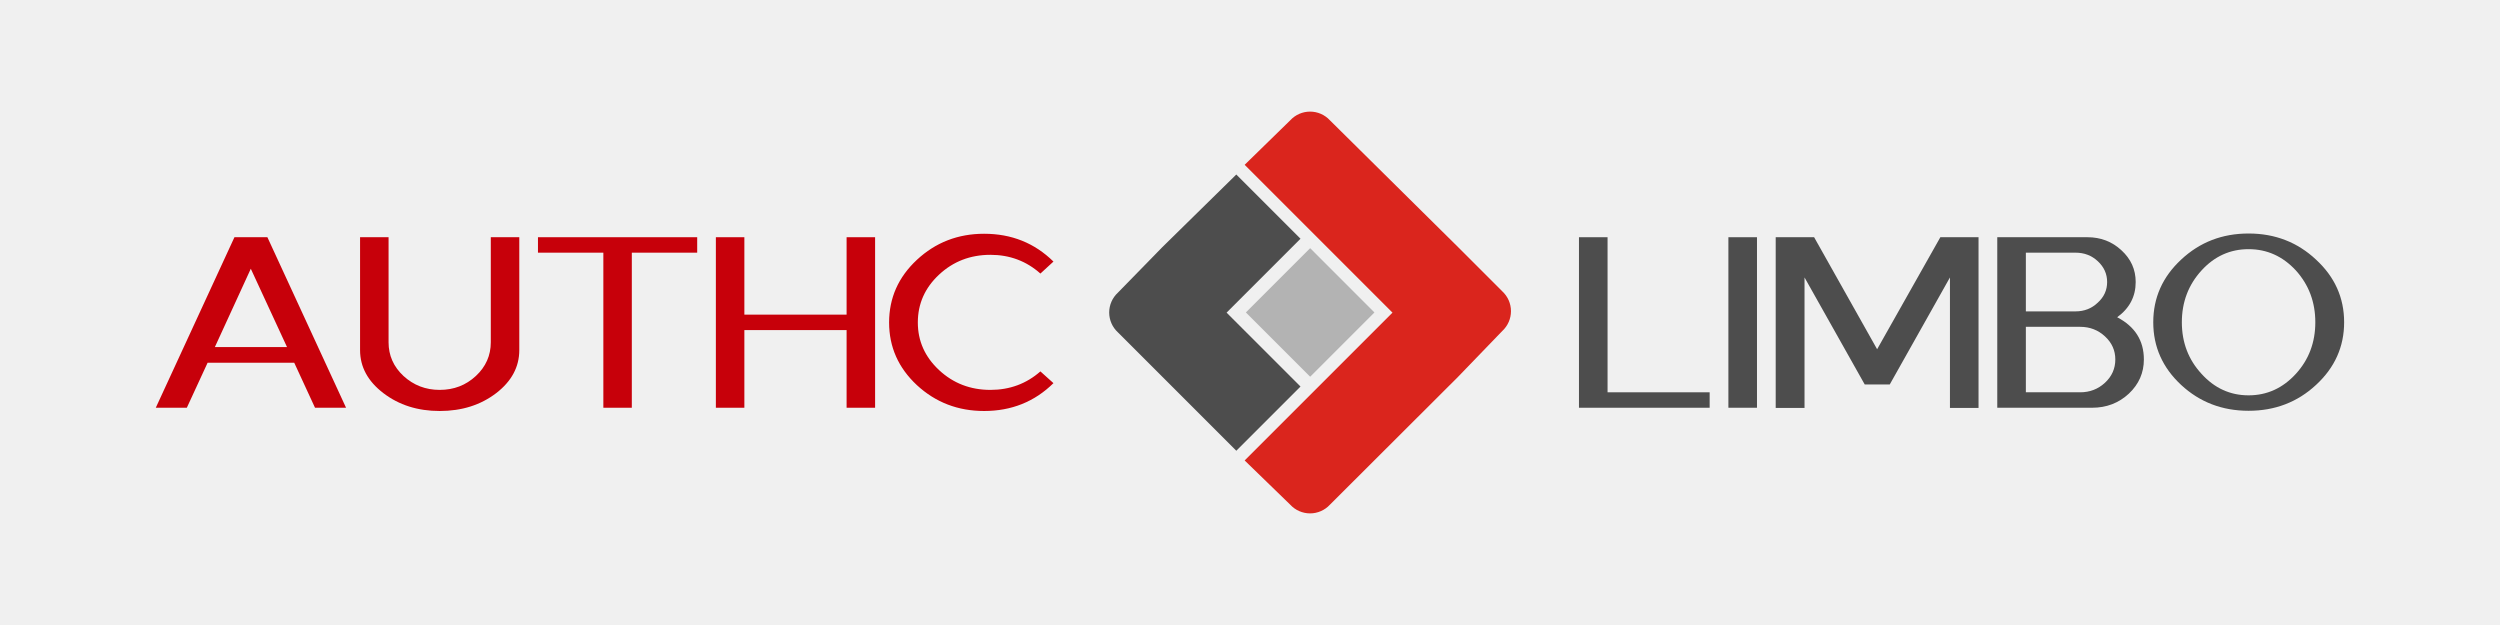
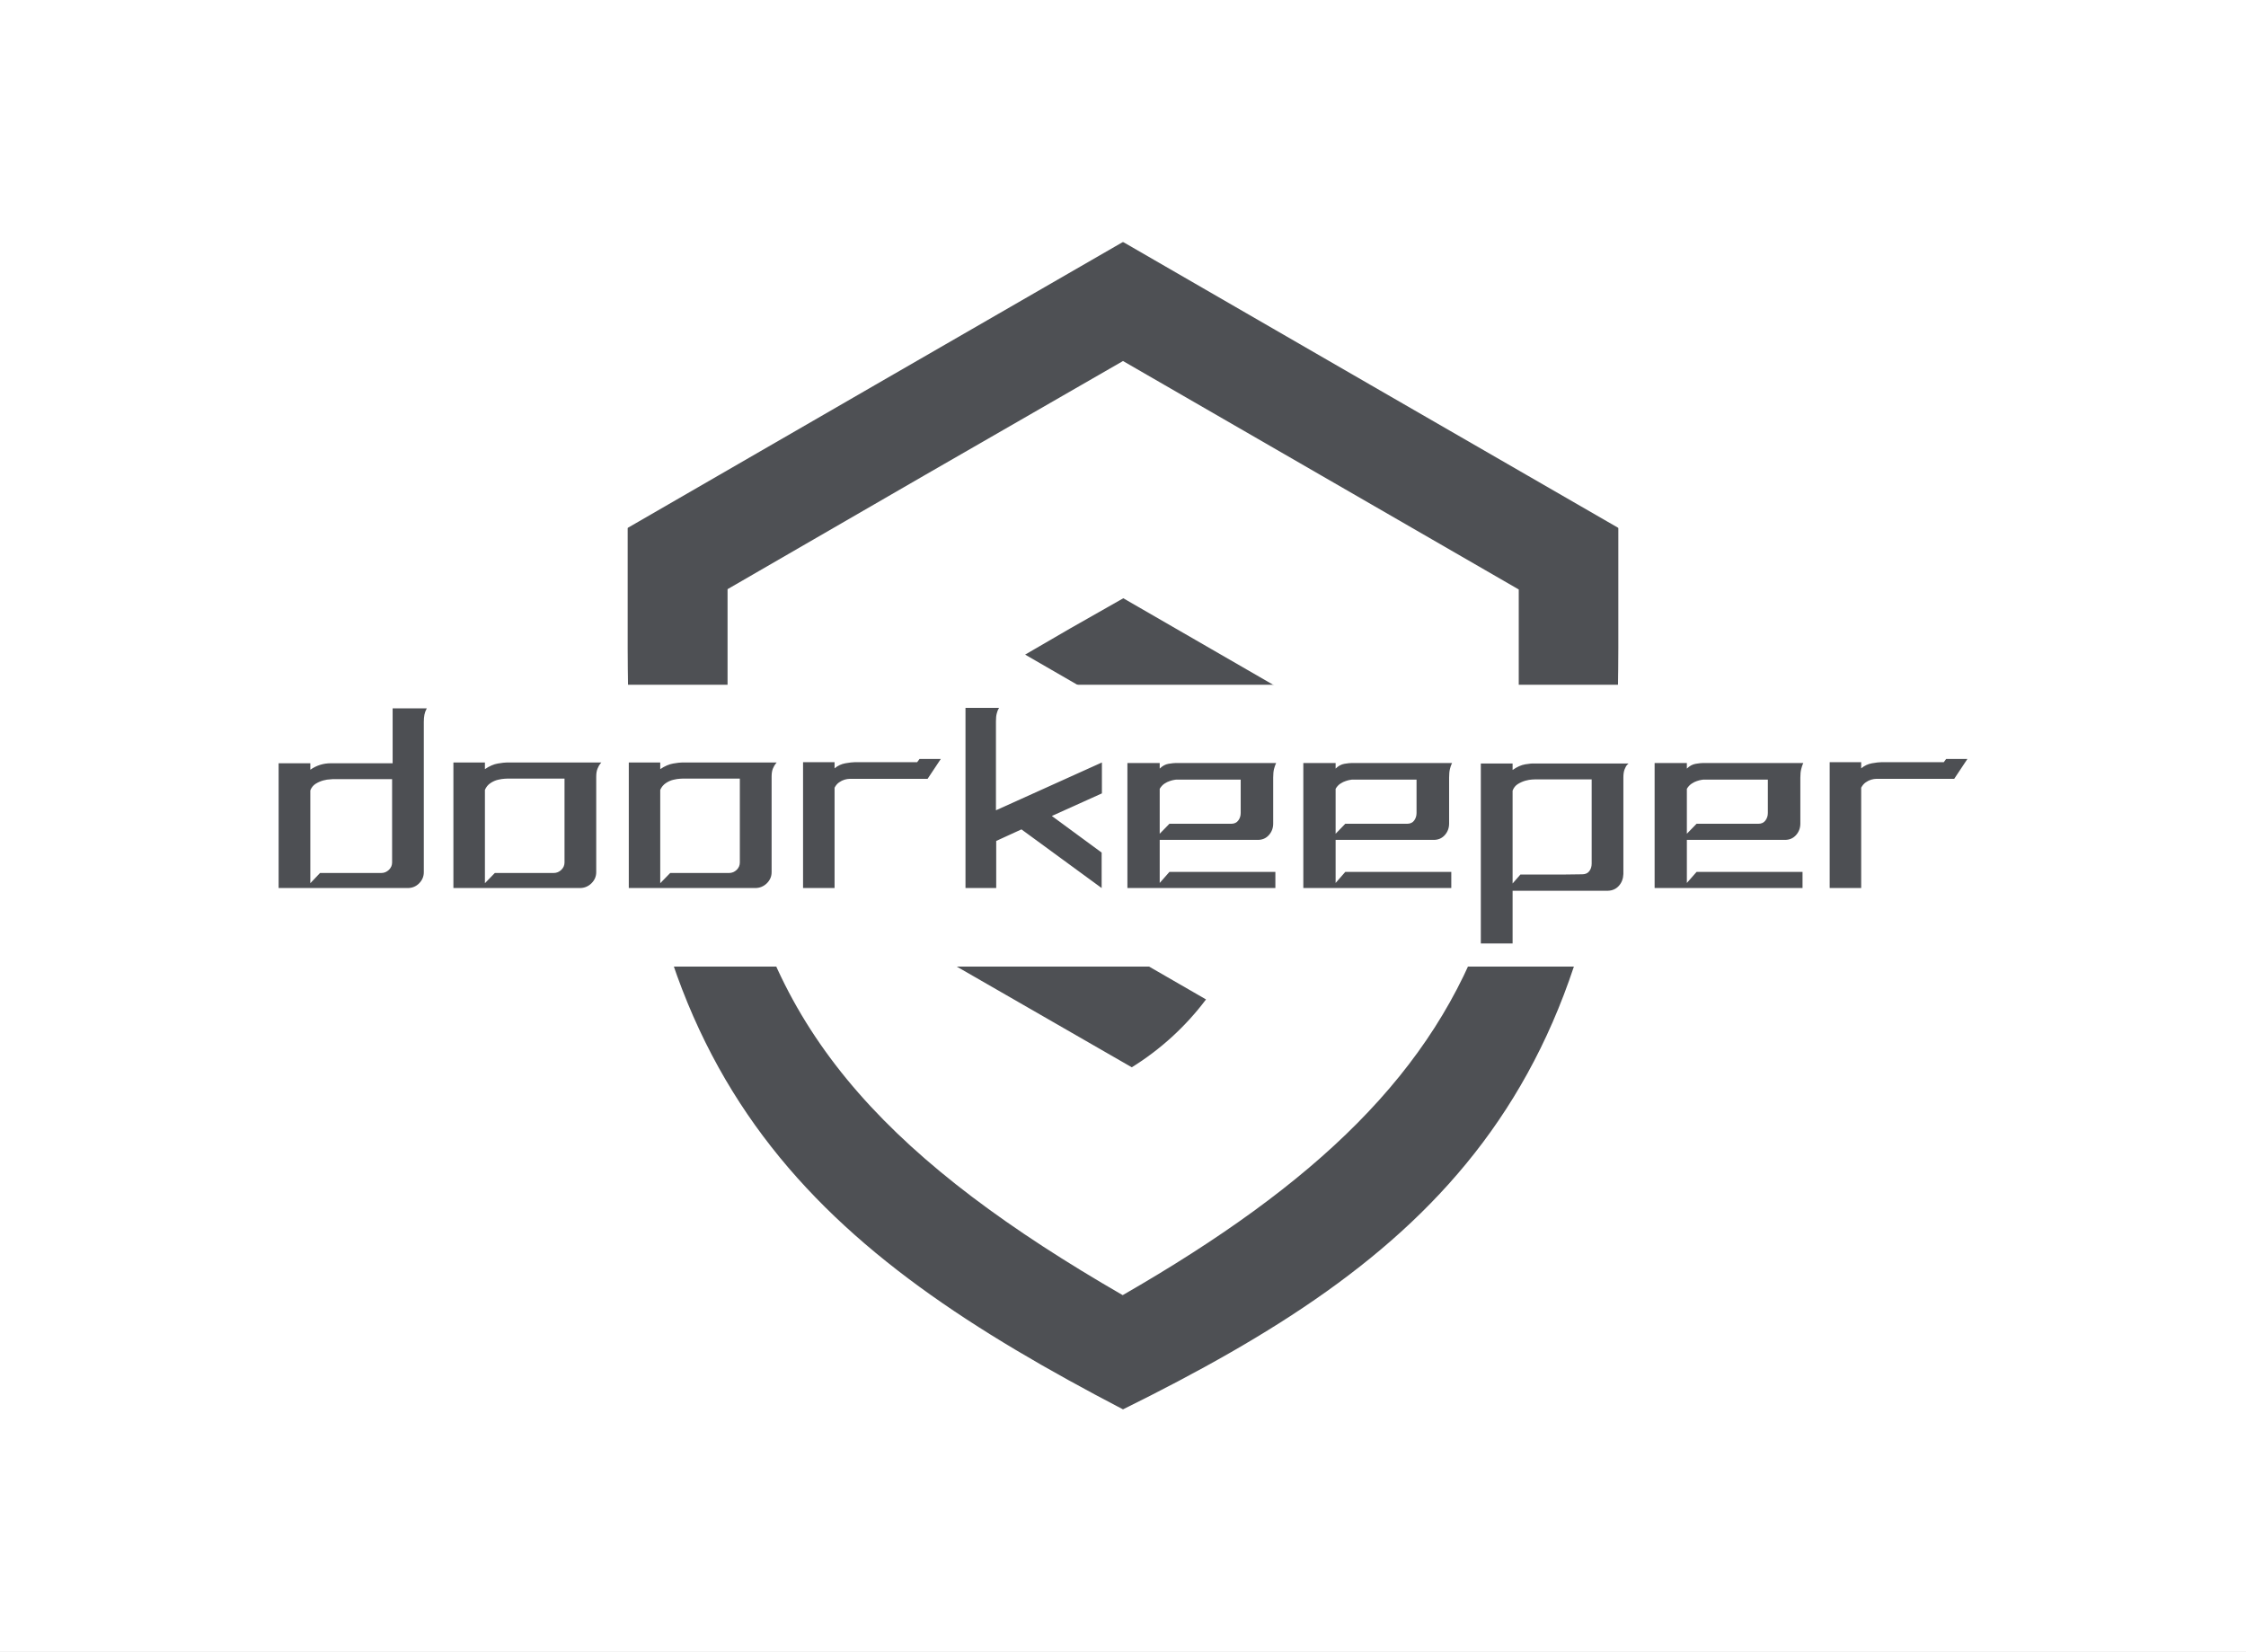
- <svg xmlns="http://www.w3.org/2000/svg" data-noselect="" viewBox="53.889 215.127 660.96 168" width="400" height="100" preserveAspectRatio="xMidYMid meet" version="1.1" style="background: rgba(255, 255, 255, 0);">
-   <defs>
-     <pattern id="wm_tile" x="0" y="0" width="21%" height="83%" patternunits="objectBoundingBox">
-       <g id="wm_lm" transform="translate(-188, -323)" fill="#cccccc">
-         <text font-size="10" transform="translate(270.491, 373.2458) rotate(-390) translate(-270.491, -373.2458)" />
+ <svg xmlns="http://www.w3.org/2000/svg" data-v-1e121de1="" version="1.0" width="100%" height="100%" viewBox="0 0 340 250" preserveAspectRatio="xMidYMid meet" color-interpolation-filters="sRGB" class="el-tooltip" style="margin: auto;">
+   <rect data-v-1e121de1="" x="0" y="0" width="100%" height="100%" fill="#ffffff" fill-opacity="1" class="background" />
+   <rect data-v-1e121de1="" x="0" y="0" width="100%" height="100%" fill="url(#watermark)" fill-opacity="1" class="watermarklayer" />
+   <g data-v-1e121de1="" class="iconmbgsvg" transform="translate(42.175,36.62844)">
+     <g fill="#4d4f53" hollow-target="textRect">
+       <g transform="translate(52.82498,0)" mask="url(#683dd38f-1136-4832-9986-965bc6dd055d)">
+         <rect fill="#4d4f53" fill-opacity="0" stroke-width="2" x="0" y="0" width="150" height="176.743" class="image-rect" />
+         <svg filter="url(#colors2775008635)" x="0" y="0" width="150" height="176.743" filtersec="colorsf5373290138" class="image-svg-svg primary">
+           <svg viewBox="0 0 32.7 38.53">
+             <g>
+               <path d="M16.35 3.93l6.53 3.77 6.53 3.77v4.13a23.83 23.83 0 0 1-.25 3.55l-12.8-7.39-1.76 1-1.48.86 15.22 8.79c-1.73 5-5.62 8.68-12 12.35-7.48-4.32-11.54-8.48-12.7-15l13 7.48A9 9 0 0 0 19.09 25L3.3 15.89v-4.43l6.52-3.77M16.35 0l8.17 4.72 8.18 4.72v4c0 14.84-6.48 20.21-16.35 25.09C6.48 33.38 0 28 0 13.44v-4l8.17-4.72z" fill="#e50d00" fill-rule="evenodd" />
+             </g>
+           </svg>
+         </svg>
+         <defs>
+           <filter id="colors2775008635">
+             <feColorMatrix type="matrix" values="0 0 0 0 0.301  0 0 0 0 0.309  0 0 0 0 0.324  0 0 0 1 0" class="icon-fecolormatrix" />
+           </filter>
+           <filter id="colorsf5373290138">
+             <feColorMatrix type="matrix" values="0 0 0 0 0.996  0 0 0 0 0.996  0 0 0 0 0.996  0 0 0 1 0" class="icon-fecolormatrix" />
+           </filter>
+           <filter id="colorsb9380969100">
+             <feColorMatrix type="matrix" values="0 0 0 0 0  0 0 0 0 0  0 0 0 0 0  0 0 0 1 0" class="icon-fecolormatrix" />
+           </filter>
+         </defs>
      </g>
-     </pattern>
-   </defs>
-   <rect x="53.889" y="215.127" width="100%" height="100%" style="fill: url(#wm_tile);" />
-   <defs />
-   <g id="shape_ejdWc8iZvA" transform="translate(346.519,245.1274) rotate(0,54,54) scale(1,1)" filter="" style="cursor: move; opacity: 1;">
-     <g>
-       <rect fill="rgba(0,0,0,0)" width="128" height="128" x="-10" y="-10" />
-       <svg viewBox="-0.022 -0.022 14.894 14.894" width="108" height="108" preserveAspectRatio="none" data-parent="shape_ejdWc8iZvA">
-         <g>
+       <g transform="translate(0,70.53656)">
+         <g fill-rule="" class="tp-name">
          <g>
-             <path fill="#b3b3b3" d="M5.045 7.423L7.428 5.04 9.81 7.423 7.428 9.806z" />
-             <path d="M1.95 9.81L.3 8.16a1 1 0 0 1 0-1.47L1.95 5l2.74-2.69 2.38 2.38-2.74 2.74 2.74 2.74-2.38 2.38z" fill="#4d4d4d" fill-rule="evenodd" />
-             <path d="M8.16.3L12.91 5l1.64 1.64a1 1 0 0 1 0 1.47l-1.64 1.7-4.75 4.74a1 1 0 0 1-1.47 0L5 12.91l5.48-5.48L5 1.95 6.69.3a1 1 0 0 1 1.47 0z" fill="#da251d" fill-rule="evenodd" />
+             <path d="M6.96-14.78L6.96-0.73L8.43-2.28L17.71-2.28Q18.36-2.28 18.85-2.75Q19.34-3.22 19.34-3.87L19.34-3.87L19.34-16.49L10.38-16.49L9.93-16.45Q9.53-16.45 8.92-16.29Q8.31-16.12 7.76-15.78Q7.21-15.43 6.96-14.78L6.96-14.78ZM21.70 0L21.70 0L2.16 0L2.16-18.89L6.96-18.89L6.96-17.91Q8.35-18.89 10.06-18.89L10.06-18.89L19.42-18.89L19.42-27.20L24.59-27.20L24.51-27.03Q24.14-26.38 24.14-25.16L24.14-25.16L24.14-2.40Q24.14-1.43 23.43-0.71Q22.72 0 21.70 0ZM45.44-16.57L36.85-16.57L36.85-16.57Q36.85-16.57 36.40-16.55Q35.95-16.53 35.36-16.39Q34.77-16.25 34.22-15.88Q33.67-15.51 33.39-14.86L33.39-14.86L33.39-0.73L34.89-2.28L43.81-2.28Q44.46-2.28 44.95-2.75Q45.44-3.22 45.44-3.87L45.44-3.87L45.44-16.57ZM28.62 0L28.62-19.01L28.62-19.01L33.39-19.01L33.39-18.00Q34.40-18.69 35.34-18.85Q36.28-19.01 36.73-19.01L36.73-19.01Q36.77-19.01 36.81-19.01L36.81-19.01L51.02-19.01Q51.02-19.01 50.83-18.79Q50.65-18.57 50.45-18.10Q50.24-17.63 50.24-16.86L50.24-16.86L50.24-2.40Q50.24-1.43 49.51-0.71Q48.78 0 47.76 0L47.76 0L28.62 0ZM71.98-16.57L63.39-16.57L63.39-16.57Q63.39-16.57 62.95-16.55Q62.50-16.53 61.91-16.39Q61.32-16.25 60.77-15.88Q60.22-15.51 59.93-14.86L59.93-14.86L59.93-0.73L61.44-2.28L70.36-2.28Q71.01-2.28 71.50-2.75Q71.98-3.22 71.98-3.87L71.98-3.87L71.98-16.57ZM55.17 0L55.17-19.01L55.17-19.01L59.93-19.01L59.93-18.00Q60.95-18.69 61.89-18.85Q62.82-19.01 63.27-19.01L63.27-19.01Q63.31-19.01 63.35-19.01L63.35-19.01L77.56-19.01Q77.56-19.01 77.38-18.79Q77.20-18.57 76.99-18.10Q76.79-17.63 76.79-16.86L76.79-16.86L76.79-2.40Q76.79-1.43 76.06-0.71Q75.32 0 74.31 0L74.31 0L55.17 0ZM100.40-16.53L88.88-16.53L88.88-16.53Q88.88-16.53 88.58-16.53Q88.27-16.53 87.84-16.41Q87.42-16.29 87.01-16.00Q86.60-15.72 86.32-15.19L86.32-15.19L86.32-15.06L86.32 0L81.55 0L81.55-19.05L86.32-19.05L86.32-18.12Q87.05-18.73 87.97-18.89Q88.88-19.05 89.33-19.05L89.33-19.05Q89.37-19.05 89.37-19.05L89.37-19.05L98.82-19.05L99.18-19.54L102.40-19.54L100.40-16.53ZM106.14 0L106.14-27.28L106.14-27.28L111.23-27.28Q111.23-27.28 111.11-27.08Q110.99-26.87 110.87-26.42Q110.75-25.98 110.75-25.24L110.75-25.24Q110.75-24.80 110.75-20.74Q110.75-16.69 110.75-11.77L110.75-11.77L126.79-19.01L126.79-14.33L119.21-10.91L126.75-5.37L126.75 0L114.61-8.88L110.79-7.13Q110.79-4.03 110.79-2.02Q110.79 0 110.79 0L110.79 0L106.14 0ZM145.23-16.41L137.98-16.41L137.98-16.41Q137.98-16.41 137.72-16.37Q137.45-16.33 137.07-16.20Q136.68-16.08 136.25-15.80Q135.83-15.51 135.54-15.02L135.54-15.02L135.54-14.90L135.54-8.22L137.01-9.73L146.37-9.73Q147.06-9.73 147.43-10.22Q147.80-10.71 147.80-11.36L147.80-11.36L147.80-16.41L145.23-16.41L145.23-16.41ZM130.65 0L130.65-18.93L130.65-18.93L135.54-18.93L135.54-18.08Q136.15-18.69 136.88-18.81Q137.62-18.93 138.02-18.93L138.02-18.93Q138.11-18.93 138.19-18.93L138.19-18.93L145.23-18.93L145.23-18.93L153.17-18.93Q153.17-18.93 153.07-18.71Q152.97-18.48 152.84-18.00Q152.72-17.51 152.72-16.73L152.72-16.73L152.72-9.77Q152.72-8.75 152.07-8.02Q151.42-7.29 150.40-7.29L150.40-7.29L135.54-7.29L135.54-0.77L137.01-2.44L153.05-2.44L153.05 0L130.65 0ZM171.86-16.41L164.61-16.41L164.61-16.41Q164.61-16.41 164.35-16.37Q164.08-16.33 163.70-16.20Q163.31-16.08 162.88-15.80Q162.45-15.51 162.17-15.02L162.17-15.02L162.17-14.90L162.17-8.22L163.63-9.73L173.00-9.73Q173.69-9.73 174.06-10.22Q174.42-10.71 174.42-11.36L174.42-11.36L174.42-16.41L171.86-16.41L171.86-16.41ZM157.28 0L157.28-18.93L157.28-18.93L162.17-18.93L162.17-18.08Q162.78-18.69 163.51-18.81Q164.24-18.93 164.65-18.93L164.65-18.93Q164.73-18.93 164.82-18.93L164.82-18.93L171.86-18.93L171.86-18.93L179.80-18.93Q179.80-18.93 179.70-18.71Q179.59-18.48 179.47-18.00Q179.35-17.51 179.35-16.73L179.35-16.73L179.35-9.77Q179.35-8.75 178.70-8.02Q178.05-7.29 177.03-7.29L177.03-7.29L162.17-7.29L162.17-0.77L163.63-2.44L179.68-2.44L179.68 0L157.28 0ZM200.93-3.71L200.93-6.11L200.93-6.11L200.93-16.45L192.38-16.45Q192.38-16.45 191.93-16.43Q191.48-16.41 190.89-16.25Q190.30-16.08 189.75-15.74Q189.20-15.39 188.96-14.74L188.96-14.74L188.96-0.69L190.14-2.04L196.41-2.04L196.41-2.04L199.50-2.08Q200.20-2.08 200.56-2.54Q200.93-3.01 200.93-3.71L200.93-3.71ZM192.34-18.85L206.51-18.85L206.51-18.85Q206.51-18.85 206.30-18.65Q206.10-18.44 205.92-17.98Q205.73-17.51 205.73-16.73L205.73-16.73L205.73-5.54L205.73-2.12Q205.69-1.06 205.06-0.35Q204.43 0.37 203.41 0.41L203.41 0.41L197.75 0.41L196.41 0.41L188.96 0.41L188.96 8.39L184.15 8.39L184.15-18.85L188.96-18.85L188.96-17.87Q189.94-18.57 190.87-18.73Q191.81-18.89 192.26-18.85L192.26-18.85Q192.30-18.85 192.34-18.85L192.34-18.85ZM225.03-16.41L217.79-16.41L217.79-16.41Q217.79-16.41 217.52-16.37Q217.26-16.33 216.87-16.20Q216.48-16.08 216.06-15.80Q215.63-15.51 215.34-15.02L215.34-15.02L215.34-14.90L215.34-8.22L216.81-9.73L226.17-9.73Q226.86-9.73 227.23-10.22Q227.60-10.71 227.60-11.36L227.60-11.36L227.60-16.41L225.03-16.41L225.03-16.41ZM210.46 0L210.46-18.93L210.46-18.93L215.34-18.93L215.34-18.08Q215.95-18.69 216.69-18.81Q217.42-18.93 217.83-18.93L217.83-18.93Q217.91-18.93 217.99-18.93L217.99-18.93L225.03-18.93L225.03-18.93L232.97-18.93Q232.97-18.93 232.87-18.71Q232.77-18.48 232.65-18.00Q232.52-17.51 232.52-16.73L232.52-16.73L232.52-9.77Q232.52-8.75 231.87-8.02Q231.22-7.29 230.20-7.29L230.20-7.29L215.34-7.29L215.34-0.77L216.81-2.44L232.85-2.44L232.85 0L210.46 0ZM255.81-16.53L244.29-16.53L244.29-16.53Q244.29-16.53 243.99-16.53Q243.68-16.53 243.25-16.41Q242.83-16.29 242.42-16.00Q242.01-15.72 241.73-15.19L241.73-15.19L241.73-15.06L241.73 0L236.96 0L236.96-19.05L241.73-19.05L241.73-18.12Q242.46-18.73 243.37-18.89Q244.29-19.05 244.74-19.05L244.74-19.05Q244.78-19.05 244.78-19.05L244.78-19.05L254.23-19.05L254.59-19.54L257.81-19.54L255.81-16.53Z" transform="translate(-2.157904, 27.27916)" />
          </g>
        </g>
-       </svg>
+       </g>
    </g>
  </g>
-   <g id="shapge_UQvvuoKX4A" transform="translate(83.88931,271.936) rotate(0,138.5,35.19141) scale(1,1)" filter="" style="cursor: move; opacity: 1;">
-     <g>
-       <svg version="1.1" overflow="hidden" style="top:0; left: 0" width="254.634" height="70.383" viewBox="0 0 249.634 74.074" preserveAspectRatio="none" data-parent="shapge_UQvvuoKX4A">
-         <rect fill="rgba(0,0,0,0)" width="254.634" height="70.383" />
-         <rect opacity="0" />
-         <g transform="translate(0 0)" data-width="244.6337890625">
-           <path fill="#C7000A" d="M1.23 1.42L9.41 1.42L14.89-11.32L37.71-11.32L43.19 1.42L51.37 1.42L30.64-46.82L21.96-46.82L1.23 1.42ZM35.81-15.75L16.80-15.75L26.27-37.90L35.81-15.75Z" transform="translate(5 54.14062)" />
-           <path fill="#C7000A" d="M36.91-46.82L44.42-46.82L44.42-14.89Q44.42-7.75 38.33-2.71L38.33-2.71Q32.18 2.34 23.44 2.34L23.44 2.34Q14.77 2.34 8.61-2.71L8.61-2.71Q2.46-7.75 2.46-14.89L2.46-14.89L2.46-46.82L9.97-46.82L9.97-17.10Q9.97-11.50 13.90-7.57L13.90-7.57Q17.90-3.63 23.44-3.63L23.44-3.63Q29.04-3.63 32.98-7.57L32.98-7.57Q36.91-11.50 36.91-17.10L36.91-17.10L36.91-46.82Z" transform="translate(57.60254 54.14062)" />
-           <path fill="#C7000A" d="M2.46-42.45L2.46-46.82L44.42-46.82L44.42-42.45L27.19-42.45L27.19 1.42L19.69 1.42L19.69-42.45L2.46-42.45Z" transform="translate(104.4834 54.14062)" />
-           <path fill="#C7000A" d="M2.46 1.42L2.46-46.82L9.97-46.82L9.97-24.92L36.91-24.92L36.91-46.82L44.42-46.82L44.42 1.42L36.91 1.42L36.91-20.55L9.97-20.55L9.97 1.42L2.46 1.42Z" transform="translate(151.3643 54.14062)" />
-           <path fill="#C7000A" d="M26.27-47.80Q37.10-47.80 44.54-39.93L44.54-39.93L41.10-36.54Q35.56-41.84 27.93-41.84L27.93-41.84Q20.00-41.84 14.40-36.24L14.40-36.24Q8.80-30.64 8.80-22.70L8.80-22.70Q8.80-14.83 14.40-9.23L14.40-9.23Q20.00-3.63 27.93-3.63L27.93-3.63Q35.56-3.63 41.10-8.86L41.10-8.86L44.54-5.54Q37.10 2.34 26.27 2.34L26.27 2.34Q15.93 2.34 8.55-4.98L8.55-4.98Q1.23-12.30 1.23-22.70L1.23-22.70Q1.23-33.10 8.55-40.42L8.55-40.42Q15.93-47.80 26.27-47.80L26.27-47.80Z" transform="translate(198.2451 54.14062)" />
+   <mask id="683dd38f-1136-4832-9986-965bc6dd055d">
+     <g fill="white">
+       <rect fill-opacity="1" stroke-width="2" x="0" y="0" width="150" height="176.743" class="image-rect" />
+       <svg x="0" y="0" width="150" height="176.743" class="image-svg-svg primary" filter="url(#colorsf5373290138)">
+         <svg viewBox="0 0 32.7 38.53">
+           <g>
+             <path d="M16.35 3.93l6.53 3.77 6.53 3.77v4.13a23.83 23.83 0 0 1-.25 3.55l-12.8-7.39-1.76 1-1.48.86 15.22 8.79c-1.73 5-5.62 8.68-12 12.35-7.48-4.32-11.54-8.48-12.7-15l13 7.48A9 9 0 0 0 19.09 25L3.3 15.89v-4.43l6.52-3.77M16.35 0l8.17 4.72 8.18 4.72v4c0 14.84-6.48 20.21-16.35 25.09C6.48 33.38 0 28 0 13.44v-4l8.17-4.72z" fill-rule="evenodd" />
+           </g>
+         </svg>
+       </svg>
+       <defs>  </defs>
+     </g>
+     <rect fill="#000" fill-opacity="1" x="-56.325" y="67.037" width="262.65" height="42.67" />
+     <g transform="translate(-52.82498,70.53656)" fill="black">
+       <g fill-rule="" class="tp-name">
+         <g>
+           <path d="M6.96-14.78L6.96-0.73L8.43-2.28L17.71-2.28Q18.36-2.28 18.85-2.75Q19.34-3.22 19.34-3.87L19.34-3.87L19.34-16.49L10.38-16.49L9.93-16.45Q9.53-16.45 8.92-16.29Q8.31-16.12 7.76-15.78Q7.21-15.43 6.96-14.78L6.96-14.78ZM21.70 0L21.70 0L2.16 0L2.16-18.89L6.96-18.89L6.96-17.91Q8.35-18.89 10.06-18.89L10.06-18.89L19.42-18.89L19.42-27.20L24.59-27.20L24.51-27.03Q24.14-26.38 24.14-25.16L24.14-25.16L24.14-2.40Q24.14-1.43 23.43-0.71Q22.72 0 21.70 0ZM45.44-16.57L36.85-16.57L36.85-16.57Q36.85-16.57 36.40-16.55Q35.95-16.53 35.36-16.39Q34.77-16.25 34.22-15.88Q33.67-15.51 33.39-14.86L33.39-14.86L33.39-0.73L34.89-2.28L43.81-2.28Q44.46-2.28 44.95-2.75Q45.44-3.22 45.44-3.87L45.44-3.87L45.44-16.57ZM28.62 0L28.62-19.01L28.62-19.01L33.39-19.01L33.39-18.00Q34.40-18.69 35.34-18.85Q36.28-19.01 36.73-19.01L36.73-19.01Q36.77-19.01 36.81-19.01L36.81-19.01L51.02-19.01Q51.02-19.01 50.83-18.79Q50.65-18.57 50.45-18.10Q50.24-17.63 50.24-16.86L50.24-16.86L50.24-2.40Q50.24-1.43 49.51-0.71Q48.78 0 47.76 0L47.76 0L28.62 0ZM71.98-16.57L63.39-16.57L63.39-16.57Q63.39-16.57 62.95-16.55Q62.50-16.53 61.91-16.39Q61.32-16.25 60.77-15.88Q60.22-15.51 59.93-14.86L59.93-14.86L59.93-0.73L61.44-2.28L70.36-2.28Q71.01-2.28 71.50-2.75Q71.98-3.22 71.98-3.87L71.98-3.87L71.98-16.57ZM55.17 0L55.17-19.01L55.17-19.01L59.93-19.01L59.93-18.00Q60.95-18.69 61.89-18.85Q62.82-19.01 63.27-19.01L63.27-19.01Q63.31-19.01 63.35-19.01L63.35-19.01L77.56-19.01Q77.56-19.01 77.38-18.79Q77.20-18.57 76.99-18.10Q76.79-17.63 76.79-16.86L76.79-16.86L76.79-2.40Q76.79-1.43 76.06-0.71Q75.32 0 74.31 0L74.31 0L55.17 0ZM100.40-16.53L88.88-16.53L88.88-16.53Q88.88-16.53 88.58-16.53Q88.27-16.53 87.84-16.41Q87.42-16.29 87.01-16.00Q86.60-15.72 86.32-15.19L86.32-15.19L86.32-15.06L86.32 0L81.55 0L81.55-19.05L86.32-19.05L86.32-18.12Q87.05-18.73 87.97-18.89Q88.88-19.05 89.33-19.05L89.33-19.05Q89.37-19.05 89.37-19.05L89.37-19.05L98.82-19.05L99.18-19.54L102.40-19.54L100.40-16.53ZM106.14 0L106.14-27.28L106.14-27.28L111.23-27.28Q111.23-27.28 111.11-27.08Q110.99-26.87 110.87-26.42Q110.75-25.98 110.75-25.24L110.75-25.24Q110.75-24.80 110.75-20.74Q110.75-16.69 110.75-11.77L110.75-11.77L126.79-19.01L126.79-14.33L119.21-10.91L126.75-5.37L126.75 0L114.61-8.88L110.79-7.13Q110.79-4.03 110.79-2.02Q110.79 0 110.79 0L110.79 0L106.14 0ZM145.23-16.41L137.98-16.41L137.98-16.41Q137.98-16.41 137.72-16.37Q137.45-16.33 137.07-16.20Q136.68-16.08 136.25-15.80Q135.83-15.51 135.54-15.02L135.54-15.02L135.54-14.90L135.54-8.22L137.01-9.73L146.37-9.73Q147.06-9.73 147.43-10.22Q147.80-10.71 147.80-11.36L147.80-11.36L147.80-16.41L145.23-16.41L145.23-16.41ZM130.65 0L130.65-18.93L130.65-18.93L135.54-18.93L135.54-18.08Q136.15-18.69 136.88-18.81Q137.62-18.93 138.02-18.93L138.02-18.93Q138.11-18.93 138.19-18.93L138.19-18.93L145.23-18.93L145.23-18.93L153.17-18.93Q153.17-18.93 153.07-18.71Q152.97-18.48 152.84-18.00Q152.72-17.51 152.72-16.73L152.72-16.73L152.72-9.77Q152.72-8.75 152.07-8.02Q151.42-7.29 150.40-7.29L150.40-7.29L135.54-7.29L135.54-0.77L137.01-2.44L153.05-2.44L153.05 0L130.65 0ZM171.86-16.41L164.61-16.41L164.61-16.41Q164.61-16.41 164.35-16.37Q164.08-16.33 163.70-16.20Q163.31-16.08 162.88-15.80Q162.45-15.51 162.17-15.02L162.17-15.02L162.17-14.90L162.17-8.22L163.63-9.73L173.00-9.73Q173.69-9.73 174.06-10.22Q174.42-10.71 174.42-11.36L174.42-11.36L174.42-16.41L171.86-16.41L171.86-16.41ZM157.28 0L157.28-18.93L157.28-18.93L162.17-18.93L162.17-18.08Q162.78-18.69 163.51-18.81Q164.24-18.93 164.65-18.93L164.65-18.93Q164.73-18.93 164.82-18.93L164.82-18.93L171.86-18.93L171.86-18.93L179.80-18.93Q179.80-18.93 179.70-18.71Q179.59-18.48 179.47-18.00Q179.35-17.51 179.35-16.73L179.35-16.73L179.35-9.77Q179.35-8.75 178.70-8.02Q178.05-7.29 177.03-7.29L177.03-7.29L162.17-7.29L162.17-0.77L163.63-2.44L179.68-2.44L179.68 0L157.28 0ZM200.93-3.71L200.93-6.11L200.93-6.11L200.93-16.45L192.38-16.45Q192.38-16.45 191.93-16.43Q191.48-16.41 190.89-16.25Q190.30-16.08 189.75-15.74Q189.20-15.39 188.96-14.74L188.96-14.74L188.96-0.69L190.14-2.04L196.41-2.04L196.41-2.04L199.50-2.08Q200.20-2.08 200.56-2.54Q200.93-3.01 200.93-3.71L200.93-3.71ZM192.34-18.85L206.51-18.85L206.51-18.85Q206.51-18.85 206.30-18.65Q206.10-18.44 205.92-17.98Q205.73-17.51 205.73-16.73L205.73-16.73L205.73-5.54L205.73-2.12Q205.69-1.06 205.06-0.35Q204.43 0.37 203.41 0.41L203.41 0.41L197.75 0.41L196.41 0.41L188.96 0.41L188.96 8.39L184.15 8.39L184.15-18.85L188.96-18.85L188.96-17.87Q189.94-18.57 190.87-18.73Q191.81-18.89 192.26-18.85L192.26-18.85Q192.30-18.85 192.34-18.85L192.34-18.85ZM225.03-16.41L217.79-16.41L217.79-16.41Q217.79-16.41 217.52-16.37Q217.26-16.33 216.87-16.20Q216.48-16.08 216.06-15.80Q215.63-15.51 215.34-15.02L215.34-15.02L215.34-14.90L215.34-8.22L216.81-9.73L226.17-9.73Q226.86-9.73 227.23-10.22Q227.60-10.71 227.60-11.36L227.60-11.36L227.60-16.41L225.03-16.41L225.03-16.41ZM210.46 0L210.46-18.93L210.46-18.93L215.34-18.93L215.34-18.08Q215.95-18.69 216.69-18.81Q217.42-18.93 217.83-18.93L217.83-18.93Q217.91-18.93 217.99-18.93L217.99-18.93L225.03-18.93L225.03-18.93L232.97-18.93Q232.97-18.93 232.87-18.71Q232.77-18.48 232.65-18.00Q232.52-17.51 232.52-16.73L232.52-16.73L232.52-9.77Q232.52-8.75 231.87-8.02Q231.22-7.29 230.20-7.29L230.20-7.29L215.34-7.29L215.34-0.77L216.81-2.44L232.85-2.44L232.85 0L210.46 0ZM255.81-16.53L244.29-16.53L244.29-16.53Q244.29-16.53 243.99-16.53Q243.68-16.53 243.25-16.41Q242.83-16.29 242.42-16.00Q242.01-15.72 241.73-15.19L241.73-15.19L241.73-15.06L241.73 0L236.96 0L236.96-19.05L241.73-19.05L241.73-18.12Q242.46-18.73 243.37-18.89Q244.29-19.05 244.74-19.05L244.74-19.05Q244.78-19.05 244.78-19.05L244.78-19.05L254.23-19.05L254.59-19.54L257.81-19.54L255.81-16.53Z" transform="translate(-2.157904, 27.27916)" />
        </g>
-       </svg>
+       </g>
    </g>
-   </g>
-   <g id="shape_qK71L8GiFX" transform="translate(465.1613,271.9361) rotate(0,109.9062,35.19141) scale(1,1)" filter="" style="cursor: move; opacity: 1;">
-     <g>
-       <svg version="1.1" overflow="hidden" style="top:0; left: 0" width="219.688" height="70.383" viewBox="0 0 214.688 74.074" preserveAspectRatio="none" data-parent="shape_qK71L8GiFX">
-         <rect fill="rgba(0,0,0,0)" width="219.688" height="70.383" />
-         <rect opacity="0" />
-         <g transform="translate(0 0)" data-width="209.6884765625">
-           <path fill="#4D4D4D" d="M2.46-46.82L2.46 1.42L36.79 1.42L36.79-2.95L9.97-2.95L9.97-46.82L2.46-46.82Z" transform="translate(5 54.14062)" />
-           <path fill="#4D4D4D" d="M2.46 1.42L2.46-46.82L9.97-46.82L9.97 1.42L2.46 1.42Z" transform="translate(44.25195 54.14062)" />
-           <path fill="#4D4D4D" d="M48.23-35.44L48.23 1.48L55.74 1.48L55.74-46.82L45.71-46.82L29.10-15.13L12.55-46.82L2.46-46.82L2.46 1.48L10.03 1.48L10.03-35.44L25.84-5.17L32.42-5.17L48.23-35.44Z" transform="translate(56.67969 54.14062)" />
-           <path fill="#4D4D4D" d="M2.46-46.82L2.46 1.42L27.38 1.42Q33.04 1.42 37.04-2.58L37.04-2.58Q40.97-6.58 40.97-12.24L40.97-12.24Q40.97-20.24 33.96-24.18L33.96-24.18Q38.82-27.99 38.82-34.15L38.82-34.15Q38.82-39.44 35.07-43.13L35.07-43.13Q31.38-46.82 26.15-46.82L26.15-46.82L2.46-46.82ZM9.97-21.47L24.24-21.47Q28.05-21.47 30.76-18.76L30.76-18.76Q33.47-16.06 33.47-12.24L33.47-12.24Q33.47-8.37 30.76-5.66L30.76-5.66Q28.05-2.95 24.24-2.95L24.24-2.95L9.97-2.95L9.97-21.47ZM23.01-25.84L9.97-25.84L9.97-42.45L23.01-42.45Q26.46-42.45 28.85-40.05L28.85-40.05Q31.32-37.59 31.32-34.15L31.32-34.15Q31.32-30.70 28.85-28.30L28.85-28.30Q26.46-25.84 23.01-25.84L23.01-25.84Z" transform="translate(114.8809 54.14062)" />
-           <path fill="#4D4D4D" d="M26.27-43.44L26.27-43.44Q19.01-43.44 13.90-37.41L13.90-37.41Q8.74-31.32 8.74-22.76L8.74-22.76Q8.74-14.21 13.90-8.18L13.90-8.18Q19.01-2.09 26.27-2.09L26.27-2.09Q33.53-2.09 38.70-8.18L38.70-8.18Q43.80-14.21 43.80-22.76L43.80-22.76Q43.80-31.32 38.70-37.41L38.70-37.41Q33.53-43.44 26.27-43.44ZM26.27-47.87Q36.67-47.87 43.99-40.48L43.99-40.48Q51.37-33.16 51.37-22.76L51.37-22.76Q51.37-12.37 43.99-5.04L43.99-5.04Q36.67 2.28 26.27 2.28L26.27 2.28Q15.87 2.28 8.55-5.04L8.55-5.04Q1.23-12.37 1.23-22.76L1.23-22.76Q1.23-33.16 8.55-40.48L8.55-40.48Q15.87-47.87 26.27-47.87L26.27-47.87Z" transform="translate(157.0859 54.14062)" />
-         </g>
-       </svg>
-     </g>
-   </g>
+   </mask>
</svg>
